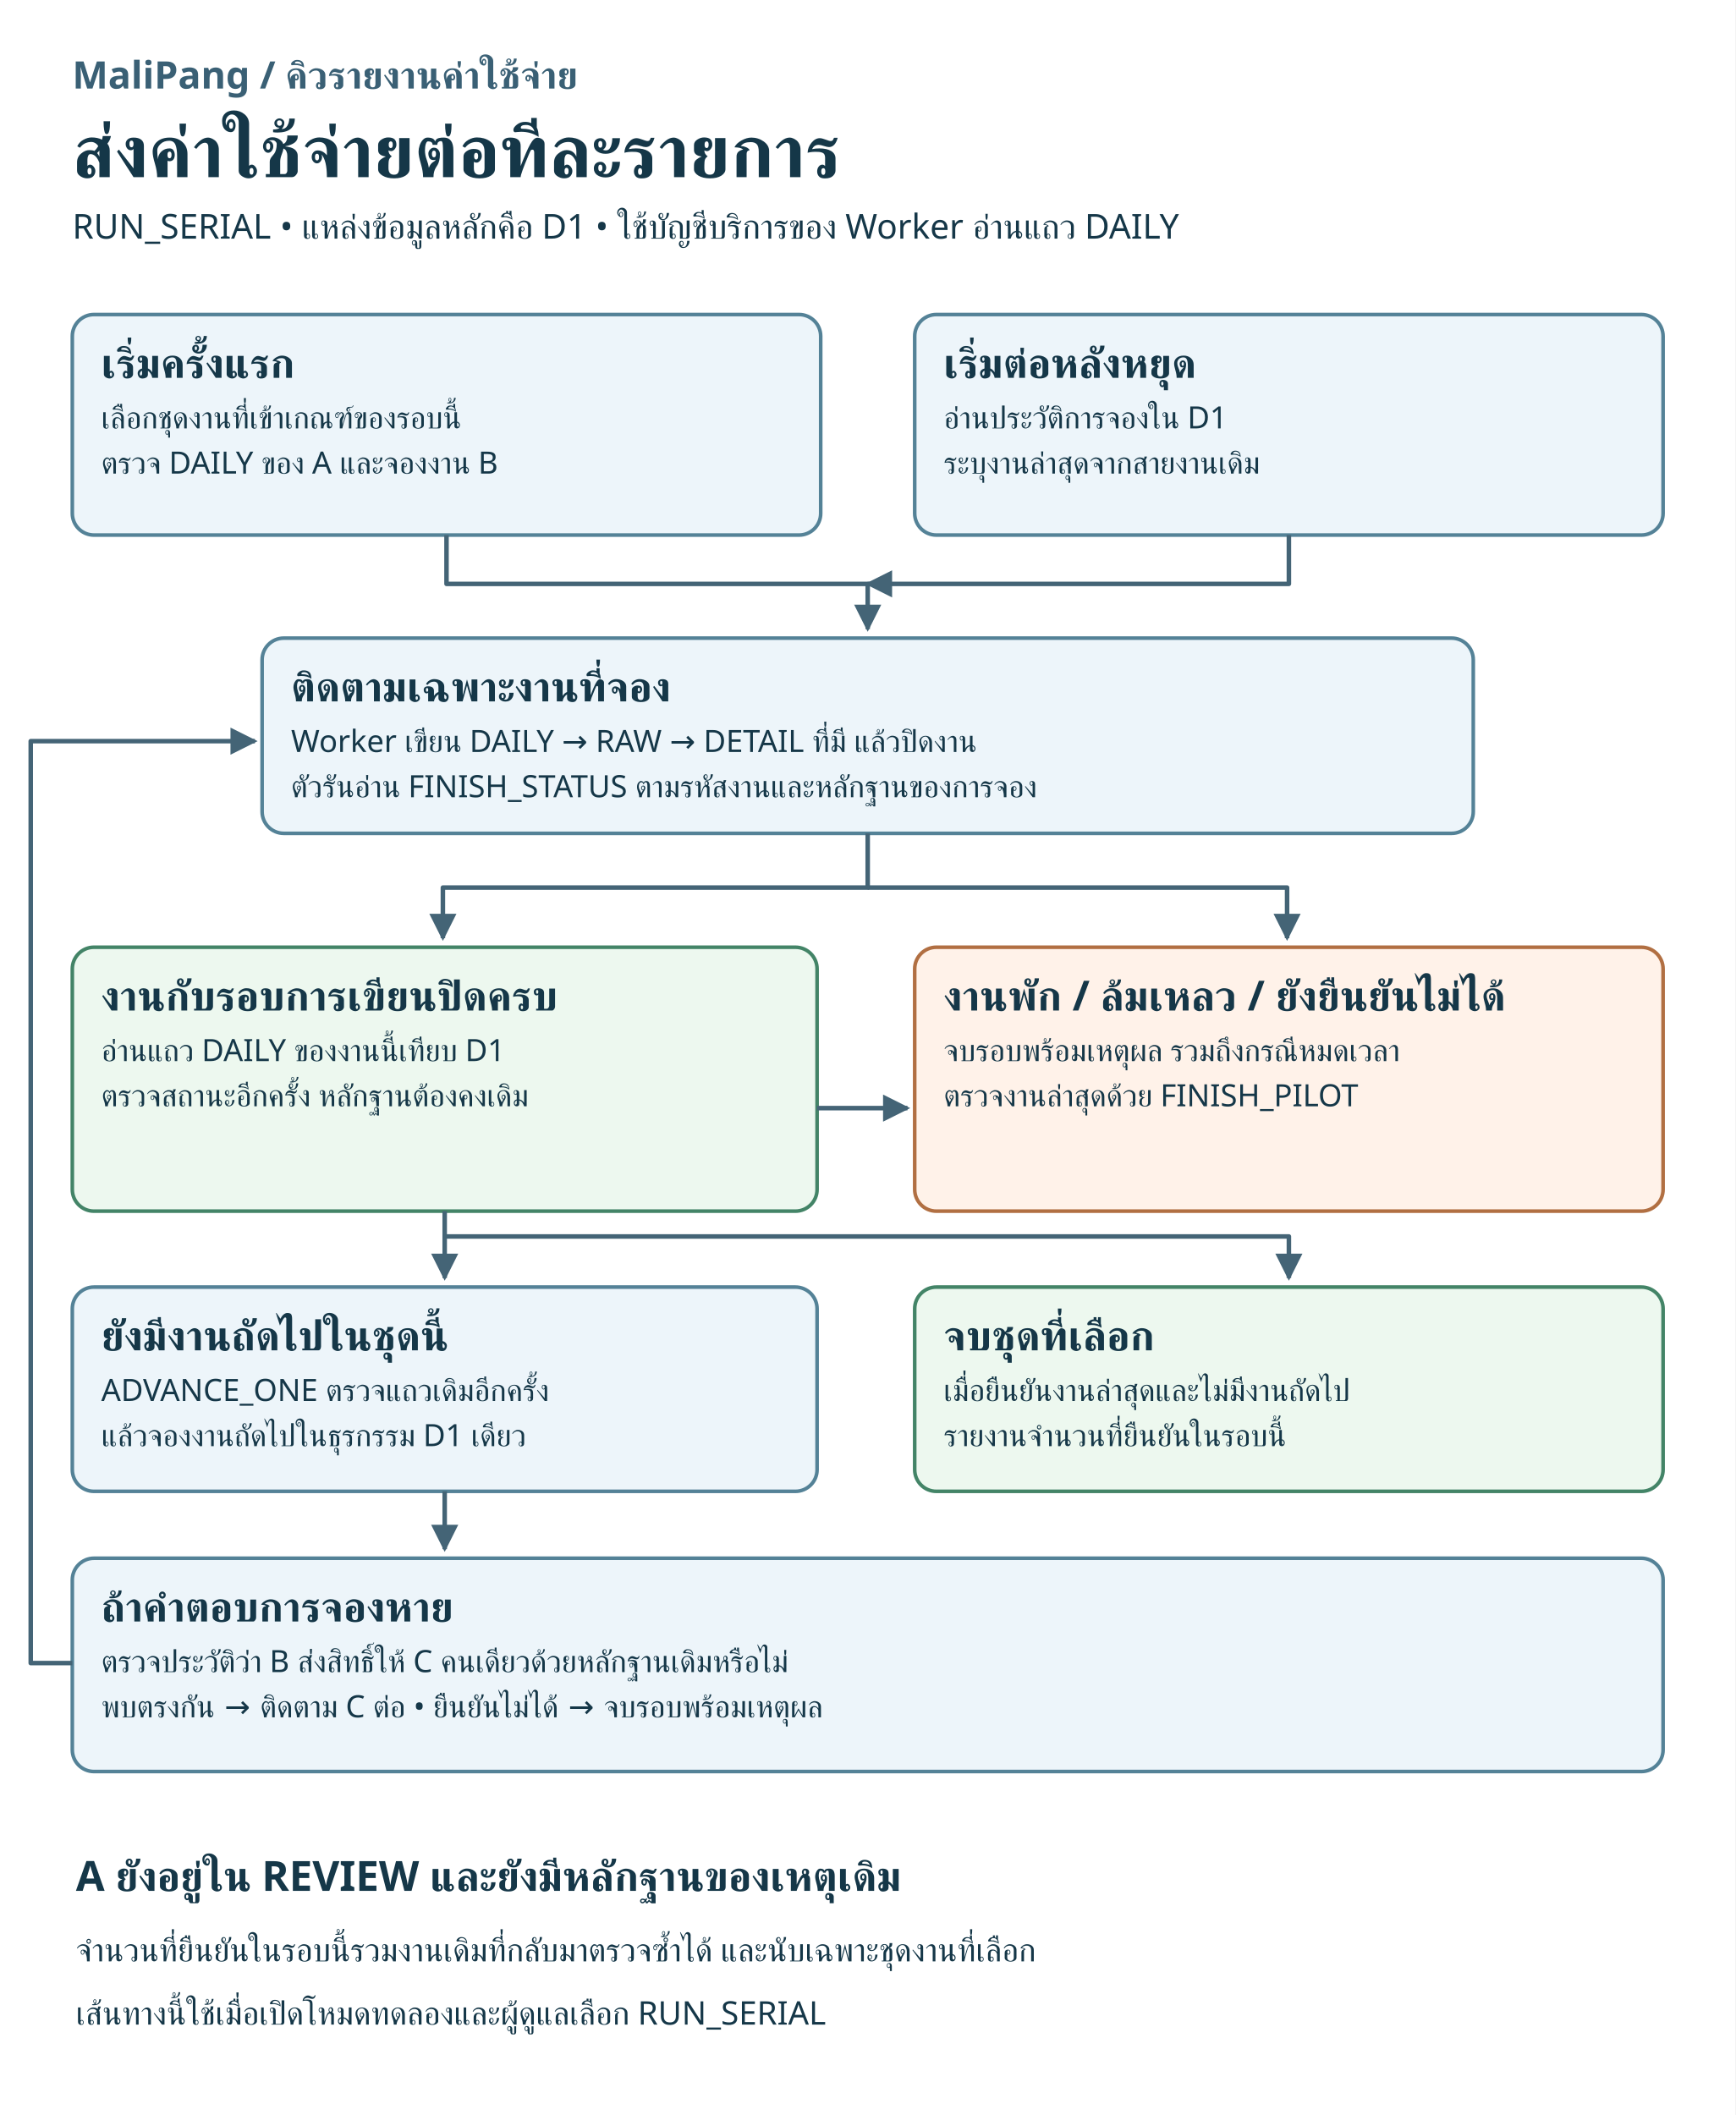
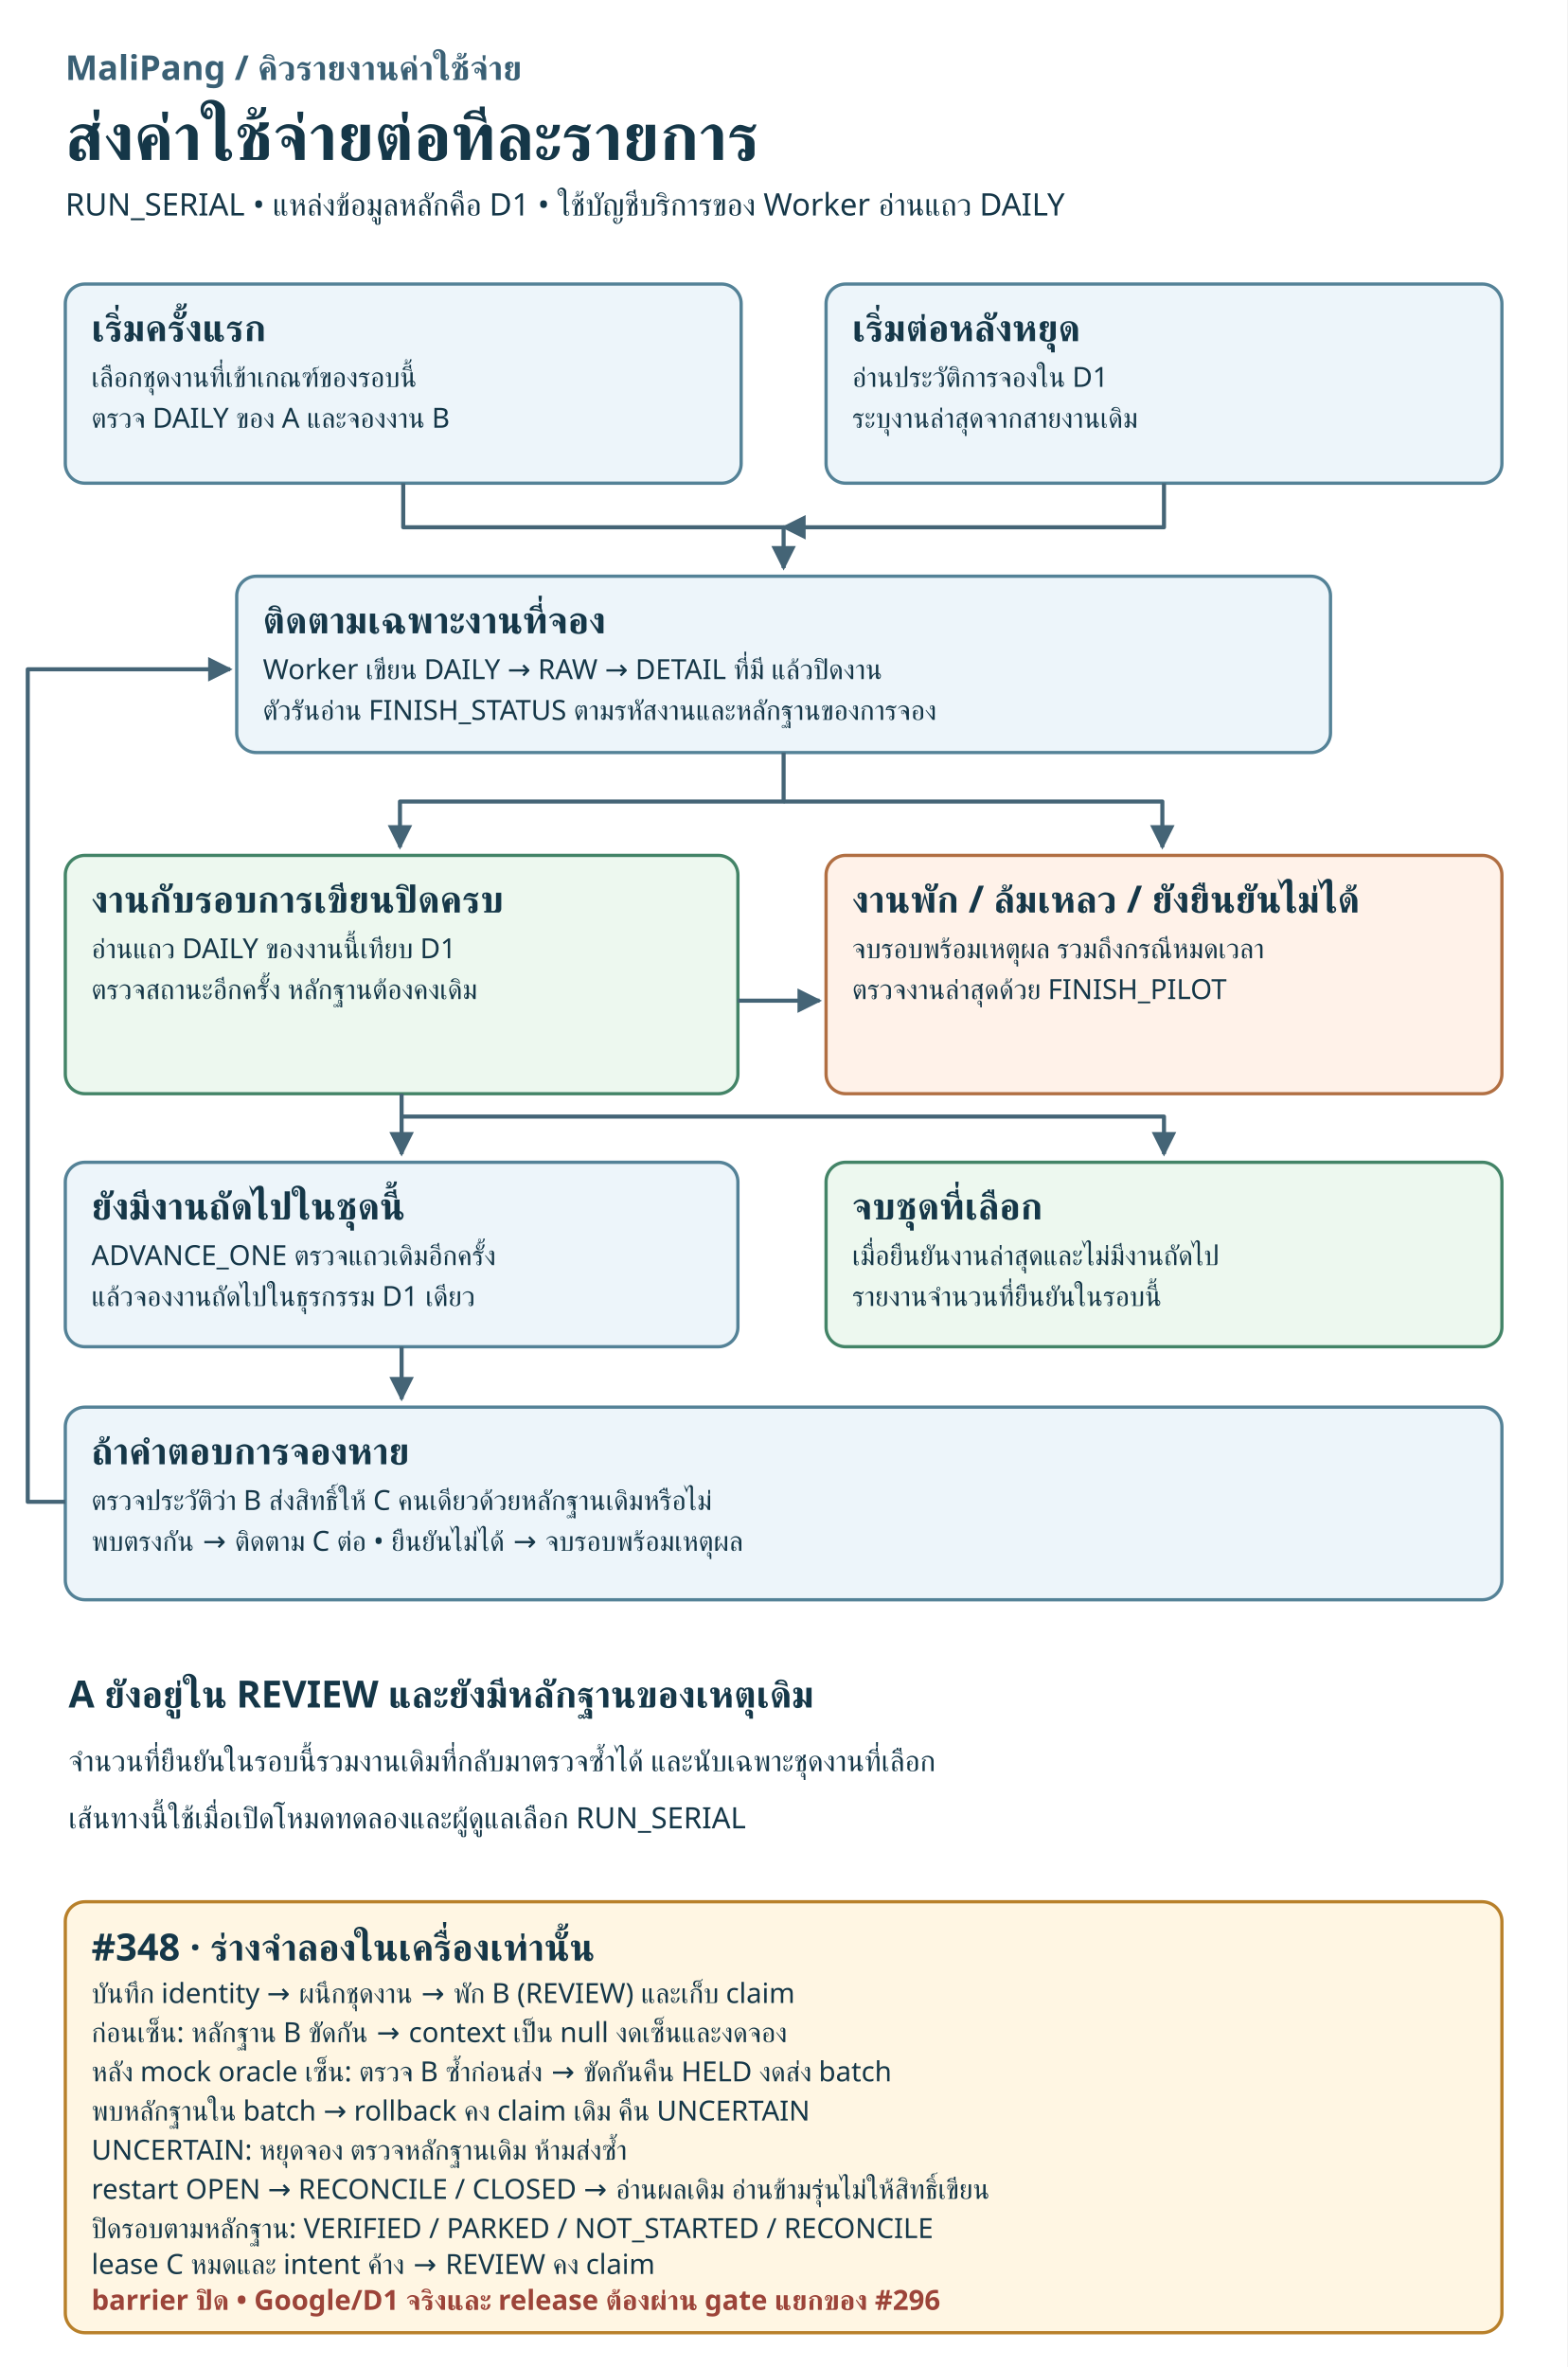
- <svg xmlns="http://www.w3.org/2000/svg" viewBox="0 0 960 1170" width="960" height="1170" role="img" aria-labelledby="title desc" style="font-family:Thonburi,sans-serif">
+ <svg xmlns="http://www.w3.org/2000/svg" viewBox="0 0 960 1450" width="960" height="1450" role="img" aria-labelledby="title desc" style="font-family:Thonburi,sans-serif">
  <defs>
    <marker id="arrow" viewBox="0 0 10 10" refX="9" refY="5" markerWidth="6" markerHeight="6" orient="auto">
      <path d="M0 0L10 5L0 10Z" fill="#446476" />
    </marker>
  </defs>
-   <rect width="960" height="1170" fill="#fff" />
+   <rect width="960" height="1450" fill="#fff" />
  <text x="40" y="49" fill="#3a6075" font-size="21" font-weight="700">MaliPang  /  คิวรายงานค่าใช้จ่าย</text>
  <text x="40" y="98" fill="#153748" font-size="41" font-weight="700">ส่งค่าใช้จ่ายต่อทีละรายการ</text>
  <text x="40" y="132" fill="#153748" font-size="19" font-weight="400">RUN_SERIAL  •  แหล่งข้อมูลหลักคือ D1  •  ใช้บัญชีบริการของ Worker อ่านแถว DAILY</text>
  <rect x="40" y="174" width="414" height="122" rx="12" fill="#edf5fa" stroke="#548297" stroke-width="2" />
  <text x="56" y="209" fill="#153748" font-size="23" font-weight="700">เริ่มครั้งแรก</text>
  <text x="56" y="237" fill="#153748" font-size="17" font-weight="400">เลือกชุดงานที่เข้าเกณฑ์ของรอบนี้</text>
  <text x="56" y="262" fill="#153748" font-size="17" font-weight="400">ตรวจ DAILY ของ A และจองงาน B</text>
  <rect x="506" y="174" width="414" height="122" rx="12" fill="#edf5fa" stroke="#548297" stroke-width="2" />
  <text x="522" y="209" fill="#153748" font-size="23" font-weight="700">เริ่มต่อหลังหยุด</text>
  <text x="522" y="237" fill="#153748" font-size="17" font-weight="400">อ่านประวัติการจองใน D1</text>
  <text x="522" y="262" fill="#153748" font-size="17" font-weight="400">ระบุงานล่าสุดจากสายงานเดิม</text>
  <path d="M247 296V323H480V348" fill="none" stroke="#446476" stroke-width="2.5" stroke-linejoin="round" marker-end="url(#arrow)" />
  <path d="M713 296V323H480" fill="none" stroke="#446476" stroke-width="2.5" stroke-linejoin="round" marker-end="url(#arrow)" />
  <rect x="145" y="353" width="670" height="108" rx="12" fill="#edf5fa" stroke="#548297" stroke-width="2" />
  <text x="161" y="388" fill="#153748" font-size="23" font-weight="700">ติดตามเฉพาะงานที่จอง</text>
  <text x="161" y="416" fill="#153748" font-size="17" font-weight="400">Worker เขียน DAILY → RAW → DETAIL ที่มี แล้วปิดงาน</text>
  <text x="161" y="441" fill="#153748" font-size="17" font-weight="400">ตัวรันอ่าน FINISH_STATUS ตามรหัสงานและหลักฐานของการจอง</text>
  <path d="M480 461V491H245V519" fill="none" stroke="#446476" stroke-width="2.5" stroke-linejoin="round" marker-end="url(#arrow)" />
  <path d="M480 491H712V519" fill="none" stroke="#446476" stroke-width="2.5" stroke-linejoin="round" marker-end="url(#arrow)" />
  <rect x="40" y="524" width="412" height="146" rx="12" fill="#edf8ef" stroke="#438467" stroke-width="2" />
  <text x="56" y="559" fill="#153748" font-size="23" font-weight="700">งานกับรอบการเขียนปิดครบ</text>
  <text x="56" y="587" fill="#153748" font-size="17" font-weight="400">อ่านแถว DAILY ของงานนี้เทียบ D1</text>
  <text x="56" y="612" fill="#153748" font-size="17" font-weight="400">ตรวจสถานะอีกครั้ง หลักฐานต้องคงเดิม</text>
  <rect x="506" y="524" width="414" height="146" rx="12" fill="#fff2e9" stroke="#b16f42" stroke-width="2" />
  <text x="522" y="559" fill="#153748" font-size="23" font-weight="700">งานพัก / ล้มเหลว / ยังยืนยันไม่ได้</text>
  <text x="522" y="587" fill="#153748" font-size="17" font-weight="400">จบรอบพร้อมเหตุผล รวมถึงกรณีหมดเวลา</text>
  <text x="522" y="612" fill="#153748" font-size="17" font-weight="400">ตรวจงานล่าสุดด้วย FINISH_PILOT</text>
  <path d="M452 613H502" fill="none" stroke="#446476" stroke-width="2.5" stroke-linejoin="round" marker-end="url(#arrow)" />
  <path d="M246 670V707" fill="none" stroke="#446476" stroke-width="2.5" stroke-linejoin="round" marker-end="url(#arrow)" />
  <rect x="40" y="712" width="412" height="113" rx="12" fill="#edf5fa" stroke="#548297" stroke-width="2" />
  <text x="56" y="747" fill="#153748" font-size="23" font-weight="700">ยังมีงานถัดไปในชุดนี้</text>
  <text x="56" y="775" fill="#153748" font-size="17" font-weight="400">ADVANCE_ONE ตรวจแถวเดิมอีกครั้ง</text>
  <text x="56" y="800" fill="#153748" font-size="17" font-weight="400">แล้วจองงานถัดไปในธุรกรรม D1 เดียว</text>
  <rect x="506" y="712" width="414" height="113" rx="12" fill="#edf8ef" stroke="#438467" stroke-width="2" />
  <text x="522" y="747" fill="#153748" font-size="23" font-weight="700">จบชุดที่เลือก</text>
  <text x="522" y="775" fill="#153748" font-size="17" font-weight="400">เมื่อยืนยันงานล่าสุดและไม่มีงานถัดไป</text>
  <text x="522" y="800" fill="#153748" font-size="17" font-weight="400">รายงานจำนวนที่ยืนยันในรอบนี้</text>
  <path d="M246 684H713V707" fill="none" stroke="#446476" stroke-width="2.5" stroke-linejoin="round" marker-end="url(#arrow)" />
  <path d="M246 825V857" fill="none" stroke="#446476" stroke-width="2.5" stroke-linejoin="round" marker-end="url(#arrow)" />
  <rect x="40" y="862" width="880" height="118" rx="12" fill="#edf5fa" stroke="#548297" stroke-width="2" />
  <text x="56" y="897" fill="#153748" font-size="23" font-weight="700">ถ้าคำตอบการจองหาย</text>
  <text x="56" y="925" fill="#153748" font-size="17" font-weight="400">ตรวจประวัติว่า B ส่งสิทธิ์ให้ C คนเดียวด้วยหลักฐานเดิมหรือไม่</text>
  <text x="56" y="950" fill="#153748" font-size="17" font-weight="400">พบตรงกัน → ติดตาม C ต่อ • ยืนยันไม่ได้ → จบรอบพร้อมเหตุผล</text>
  <path d="M40 920H17V410H141" fill="none" stroke="#446476" stroke-width="2.5" stroke-linejoin="round" marker-end="url(#arrow)" />
  <text x="42" y="1046" fill="#153748" font-size="23" font-weight="700">A ยังอยู่ใน REVIEW และยังมีหลักฐานของเหตุเดิม</text>
  <text x="42" y="1085" fill="#153748" font-size="18" font-weight="400">จำนวนที่ยืนยันในรอบนี้รวมงานเดิมที่กลับมาตรวจซ้ำได้ และนับเฉพาะชุดงานที่เลือก</text>
  <text x="42" y="1120" fill="#153748" font-size="18" font-weight="400">เส้นทางนี้ใช้เมื่อเปิดโหมดทดลองและผู้ดูแลเลือก RUN_SERIAL</text>
+   <rect x="40" y="1165" width="880" height="264" rx="12" fill="#fff6e3" stroke="#b8802a" stroke-width="2" />
+   <text x="56" y="1201" fill="#153748" font-size="23" font-weight="700">#348 · ร่างจำลองในเครื่องเท่านั้น</text>
+   <text x="56" y="1227" fill="#153748" font-size="17">บันทึก identity → ผนึกชุดงาน → พัก B (REVIEW) และเก็บ claim</text>
+   <text x="56" y="1251" fill="#153748" font-size="17">ก่อนเซ็น: หลักฐาน B ขัดกัน → context เป็น null งดเซ็นและงดจอง</text>
+   <text x="56" y="1275" fill="#153748" font-size="17">หลัง mock oracle เซ็น: ตรวจ B ซ้ำก่อนส่ง → ขัดกันคืน HELD งดส่ง batch</text>
+   <text x="56" y="1299" fill="#153748" font-size="17">พบหลักฐานใน batch → rollback คง claim เดิม คืน UNCERTAIN</text>
+   <text x="56" y="1323" fill="#153748" font-size="17">UNCERTAIN: หยุดจอง ตรวจหลักฐานเดิม ห้ามส่งซ้ำ</text>
+   <text x="56" y="1347" fill="#153748" font-size="17">restart OPEN → RECONCILE / CLOSED → อ่านผลเดิม อ่านข้ามรุ่นไม่ให้สิทธิ์เขียน</text>
+   <text x="56" y="1371" fill="#153748" font-size="17">ปิดรอบตามหลักฐาน: VERIFIED / PARKED / NOT_STARTED / RECONCILE</text>
+   <text x="56" y="1393" fill="#153748" font-size="17">lease C หมดและ intent ค้าง → REVIEW คง claim</text>
+   <text x="56" y="1415" fill="#9c4439" font-size="17" font-weight="700">barrier ปิด • Google/D1 จริงและ release ต้องผ่าน gate แยกของ #296</text>
</svg>
